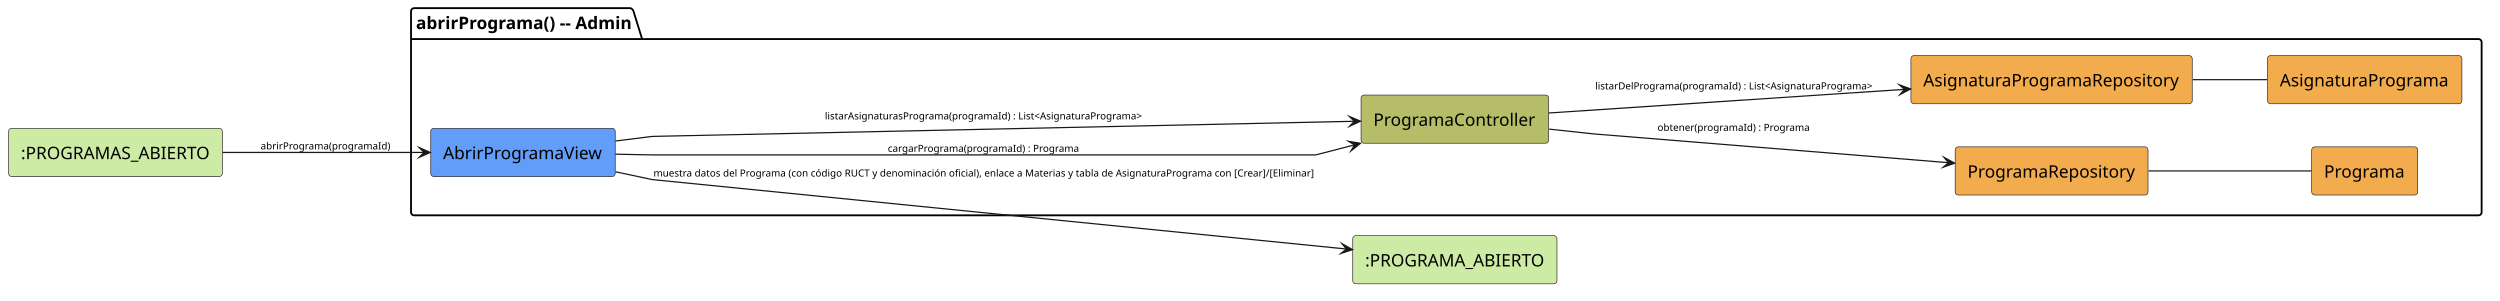
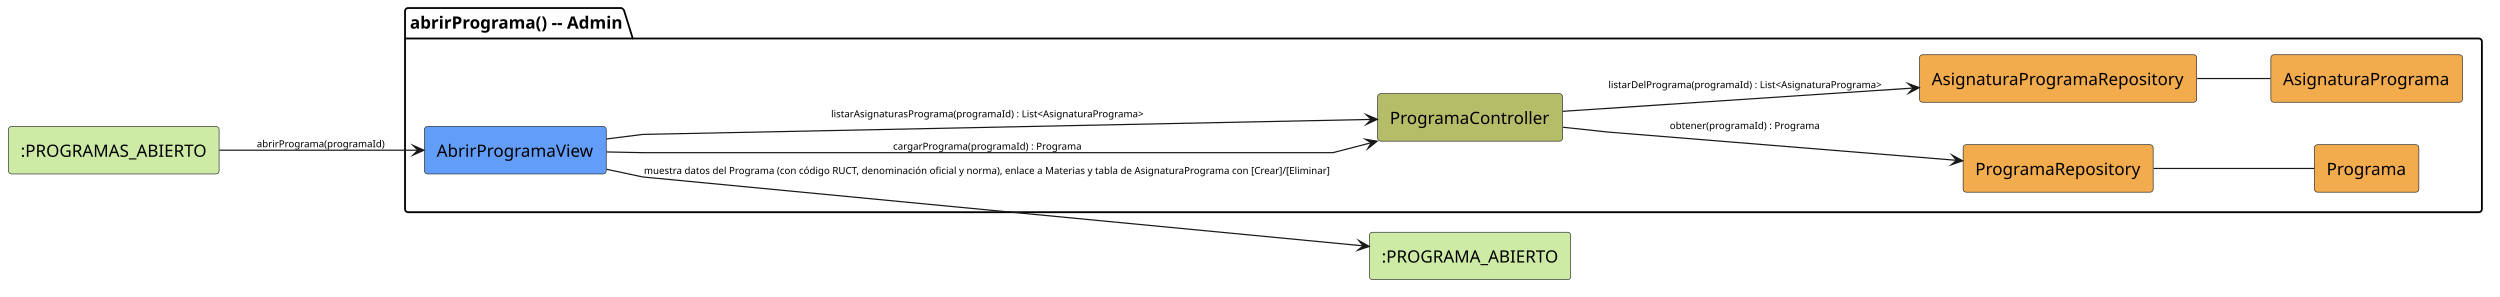
- <svg xmlns="http://www.w3.org/2000/svg" version="1.1" data-diagram-type="DESCRIPTION" style="width:2027px;height:244px;background:#FFFFFF;" width="2027px" height="244px" viewBox="0 0 2027 244" zoomAndPan="magnify" preserveAspectRatio="none" contentStyleType="text/css">
+ <svg xmlns="http://www.w3.org/2000/svg" version="1.1" data-diagram-type="DESCRIPTION" style="width:2057px;height:244px;background:#FFFFFF;" width="2057px" height="244px" viewBox="0 0 2057 244" zoomAndPan="magnify" preserveAspectRatio="none" contentStyleType="text/css">
  <defs />
  <g font-family="sans-serif" lengthAdjust="spacing">
    <g class="cluster" data-qualified-name="abrirProgramaAdmin" id="ent0003" data-source-line="42">
-       <path d="M335.76,6.602 L511.129,6.602 A3.75,3.75 0 0 1 513.629,9.102 L520.629,31.67 L2009.6,31.67 A2.5,2.5 0 0 1 2012.1,34.17 L2012.1,172.102 A2.5,2.5 0 0 1 2009.6,174.602 L335.76,174.602 A2.5,2.5 0 0 1 333.26,172.102 L333.26,9.102 A2.5,2.5 0 0 1 335.76,6.602" style="stroke:#000;stroke-width:1.5;" fill="none" />
+       <path d="M335.76,6.602 L511.129,6.602 A3.75,3.75 0 0 1 513.629,9.102 L520.629,31.67 L2039.6,31.67 A2.5,2.5 0 0 1 2042.1,34.17 L2042.1,172.102 A2.5,2.5 0 0 1 2039.6,174.602 L335.76,174.602 A2.5,2.5 0 0 1 333.26,172.102 L333.26,9.102 A2.5,2.5 0 0 1 335.76,6.602" style="stroke:#000;stroke-width:1.5;" fill="none" />
      <line x1="333.26" y1="31.67" x2="520.629" y2="31.67" style="stroke:#000;stroke-width:1.5;" />
      <text x="337.26" y="23.568" fill="#000" font-size="14" textLength="174.369" font-weight="700">abrirPrograma() -- Admin</text>
    </g>
    <g class="entity" data-qualified-name="abrirProgramaAdmin.AbrirProgramaView" id="ent0004" data-source-line="43">
      <rect x="349.26" y="104.062" width="149.556" height="39.068" fill="#629EF9" style="stroke:#181818;stroke-width:0.5;" rx="2.5" ry="2.5" />
      <text x="359.26" y="129.028" fill="#000" font-size="14" textLength="129.556">AbrirProgramaView</text>
    </g>
    <g class="entity" data-qualified-name="abrirProgramaAdmin.ProgramaController" id="ent0005" data-source-line="44">
-       <rect x="1103.55" y="77.062" width="152.09" height="39.068" fill="#B5BD68" style="stroke:#181818;stroke-width:0.5;" rx="2.5" ry="2.5" />
-       <text x="1113.55" y="102.028" fill="#000" font-size="14" textLength="132.09">ProgramaController</text>
+       <rect x="1133.55" y="77.062" width="152.09" height="39.068" fill="#B5BD68" style="stroke:#181818;stroke-width:0.5;" rx="2.5" ry="2.5" />
+       <text x="1143.55" y="102.028" fill="#000" font-size="14" textLength="132.09">ProgramaController</text>
    </g>
    <g class="entity" data-qualified-name="abrirProgramaAdmin.Programa" id="ent0006" data-source-line="45">
-       <rect x="1874.33" y="119.062" width="85.912" height="39.068" fill="#F2AC4E" style="stroke:#181818;stroke-width:0.5;" rx="2.5" ry="2.5" />
-       <text x="1884.33" y="144.028" fill="#000" font-size="14" textLength="65.912">Programa</text>
+       <rect x="1904.33" y="119.062" width="85.912" height="39.068" fill="#F2AC4E" style="stroke:#181818;stroke-width:0.5;" rx="2.5" ry="2.5" />
+       <text x="1914.33" y="144.028" fill="#000" font-size="14" textLength="65.912">Programa</text>
    </g>
    <g class="entity" data-qualified-name="abrirProgramaAdmin.ProgramaRepository" id="ent0007" data-source-line="46">
-       <rect x="1585.25" y="119.062" width="156.36" height="39.068" fill="#F2AC4E" style="stroke:#181818;stroke-width:0.5;" rx="2.5" ry="2.5" />
-       <text x="1595.25" y="144.028" fill="#000" font-size="14" textLength="136.36">ProgramaRepository</text>
+       <rect x="1615.25" y="119.062" width="156.36" height="39.068" fill="#F2AC4E" style="stroke:#181818;stroke-width:0.5;" rx="2.5" ry="2.5" />
+       <text x="1625.25" y="144.028" fill="#000" font-size="14" textLength="136.36">ProgramaRepository</text>
    </g>
    <g class="entity" data-qualified-name="abrirProgramaAdmin.AsignaturaPrograma" id="ent0008" data-source-line="47">
-       <rect x="1838.47" y="45.062" width="157.634" height="39.068" fill="#F2AC4E" style="stroke:#181818;stroke-width:0.5;" rx="2.5" ry="2.5" />
-       <text x="1848.47" y="70.028" fill="#000" font-size="14" textLength="137.634">AsignaturaPrograma</text>
+       <rect x="1868.47" y="45.062" width="157.634" height="39.068" fill="#F2AC4E" style="stroke:#181818;stroke-width:0.5;" rx="2.5" ry="2.5" />
+       <text x="1878.47" y="70.028" fill="#000" font-size="14" textLength="137.634">AsignaturaPrograma</text>
    </g>
    <g class="entity" data-qualified-name="abrirProgramaAdmin.AsignaturaProgramaRepository" id="ent0009" data-source-line="48">
-       <rect x="1549.38" y="45.062" width="228.081" height="39.068" fill="#F2AC4E" style="stroke:#181818;stroke-width:0.5;" rx="2.5" ry="2.5" />
-       <text x="1559.38" y="70.028" fill="#000" font-size="14" textLength="208.081">AsignaturaProgramaRepository</text>
+       <rect x="1579.38" y="45.062" width="228.081" height="39.068" fill="#F2AC4E" style="stroke:#181818;stroke-width:0.5;" rx="2.5" ry="2.5" />
+       <text x="1589.38" y="70.028" fill="#000" font-size="14" textLength="208.081">AsignaturaProgramaRepository</text>
    </g>
    <g class="entity" data-qualified-name="ProgramasAbierto" id="ent0001" data-source-line="39">
      <rect x="7" y="104.062" width="173.257" height="39.068" fill="#CDEBA5" style="stroke:#181818;stroke-width:0.5;" rx="2.5" ry="2.5" />
      <text x="17" y="129.028" fill="#000" font-size="14" textLength="153.257">:PROGRAMAS_ABIERTO</text>
    </g>
    <g class="entity" data-qualified-name="ProgramaAbiertoSalida" id="ent0002" data-source-line="40">
-       <rect x="1096.81" y="191.062" width="165.571" height="39.068" fill="#CDEBA5" style="stroke:#181818;stroke-width:0.5;" rx="2.5" ry="2.5" />
-       <text x="1106.81" y="216.028" fill="#000" font-size="14" textLength="145.571">:PROGRAMA_ABIERTO</text>
+       <rect x="1126.81" y="191.062" width="165.571" height="39.068" fill="#CDEBA5" style="stroke:#181818;stroke-width:0.5;" rx="2.5" ry="2.5" />
+       <text x="1136.81" y="216.028" fill="#000" font-size="14" textLength="145.571">:PROGRAMA_ABIERTO</text>
    </g>
    <g class="link" data-entity-1="ent0001" data-entity-2="ent0004" id="lnk10" data-source-line="51" data-link-type="dependency">
      <path d="M180.48,123.602 C232.75,123.602 293.84,123.602 343.83,123.602" style="stroke:#181818;stroke-width:1;" fill="none" id="ProgramasAbierto-to-AbrirProgramaView" />
      <polygon points="348.83,123.602,339.83,119.602,343.83,123.602,339.83,127.602,348.83,123.602" fill="#181818" style="stroke:#181818;stroke-width:1;stroke-linejoin:miter;stroke-miterlimit:10;" />
      <text x="211.26" y="121.154" fill="#000" font-size="8" textLength="105.919">abrirPrograma(programaId)</text>
    </g>
    <g class="link" data-entity-1="ent0004" data-entity-2="ent0005" id="lnk11" data-source-line="53" data-link-type="dependency">
-       <path d="M499.07,125.022 C515.84,125.352 528.81,125.602 528.81,125.602 C528.81,125.602 1066.81,125.602 1066.81,125.602 C1066.81,125.602 1078.19,122.648 1098.27,117.438" style="stroke:#181818;stroke-width:1;" fill="none" id="AbrirProgramaView-to-ProgramaController" />
-       <polygon points="1103.11,116.182,1093.394,114.571,1098.27,117.438,1095.403,122.314,1103.11,116.182" fill="#181818" style="stroke:#181818;stroke-width:1;stroke-linejoin:miter;stroke-miterlimit:10;" />
-       <text x="719.81" y="123.154" fill="#000" font-size="8" textLength="156.15">cargarPrograma(programaId) : Programa</text>
+       <path d="M499.07,125.022 C515.84,125.352 528.81,125.602 528.81,125.602 C528.81,125.602 1096.81,125.602 1096.81,125.602 C1096.81,125.602 1108.19,122.648 1128.27,117.438" style="stroke:#181818;stroke-width:1;" fill="none" id="AbrirProgramaView-to-ProgramaController" />
+       <polygon points="1133.11,116.182,1123.394,114.571,1128.27,117.438,1125.403,122.314,1133.11,116.182" fill="#181818" style="stroke:#181818;stroke-width:1;stroke-linejoin:miter;stroke-miterlimit:10;" />
+       <text x="734.81" y="123.154" fill="#000" font-size="8" textLength="156.15">cargarPrograma(programaId) : Programa</text>
    </g>
    <g class="link" data-entity-1="ent0004" data-entity-2="ent0005" id="lnk13" data-source-line="57" data-link-type="dependency">
-       <path d="M499.07,114.322 C515.84,112.222 528.81,110.602 528.81,110.602 C528.81,110.602 926.881,102.02 1098.111,98.33" style="stroke:#181818;stroke-width:1;" fill="none" id="AbrirProgramaView-to-ProgramaController-1" />
-       <polygon points="1103.11,98.222,1094.026,94.417,1098.111,98.33,1094.198,102.415,1103.11,98.222" fill="#181818" style="stroke:#181818;stroke-width:1;stroke-linejoin:miter;stroke-miterlimit:10;" />
-       <text x="668.81" y="96.824" fill="#000" font-size="8" textLength="258.373">listarAsignaturasPrograma(programaId) : List&lt;AsignaturaPrograma&gt;</text>
+       <path d="M499.07,114.322 C515.84,112.222 528.81,110.602 528.81,110.602 C528.81,110.602 951.261,101.895 1128.251,98.255" style="stroke:#181818;stroke-width:1;" fill="none" id="AbrirProgramaView-to-ProgramaController-1" />
+       <polygon points="1133.25,98.152,1124.17,94.338,1128.251,98.255,1124.334,102.336,1133.25,98.152" fill="#181818" style="stroke:#181818;stroke-width:1;stroke-linejoin:miter;stroke-miterlimit:10;" />
+       <text x="683.81" y="96.494" fill="#000" font-size="8" textLength="258.373">listarAsignaturasPrograma(programaId) : List&lt;AsignaturaPrograma&gt;</text>
    </g>
    <g class="link" data-entity-1="ent0005" data-entity-2="ent0007" id="lnk12" data-source-line="55" data-link-type="dependency">
-       <path d="M1256.09,104.702 C1276.17,106.862 1292.38,108.602 1292.38,108.602 C1292.38,108.602 1471.356,123.108 1579.866,131.908" style="stroke:#181818;stroke-width:1;" fill="none" id="ProgramaController-to-ProgramaRepository" />
-       <polygon points="1584.85,132.312,1576.203,127.598,1579.866,131.908,1575.556,135.571,1584.85,132.312" fill="#181818" style="stroke:#181818;stroke-width:1;stroke-linejoin:miter;stroke-miterlimit:10;" />
-       <text x="1343.88" y="106.154" fill="#000" font-size="8" textLength="124.062">obtener(programaId) : Programa</text>
+       <path d="M1286.09,104.702 C1306.17,106.862 1322.38,108.602 1322.38,108.602 C1322.38,108.602 1501.356,123.108 1609.866,131.908" style="stroke:#181818;stroke-width:1;" fill="none" id="ProgramaController-to-ProgramaRepository" />
+       <polygon points="1614.85,132.312,1606.203,127.598,1609.866,131.908,1605.556,135.571,1614.85,132.312" fill="#181818" style="stroke:#181818;stroke-width:1;stroke-linejoin:miter;stroke-miterlimit:10;" />
+       <text x="1373.88" y="106.154" fill="#000" font-size="8" textLength="124.062">obtener(programaId) : Programa</text>
    </g>
    <g class="link" data-entity-1="ent0005" data-entity-2="ent0009" id="lnk14" data-source-line="59" data-link-type="dependency">
-       <path d="M1255.88,91.602 C1334.49,86.382 1453.711,78.463 1544.161,72.453" style="stroke:#181818;stroke-width:1;" fill="none" id="ProgramaController-to-AsignaturaProgramaRepository" />
-       <polygon points="1549.15,72.122,1539.905,68.727,1544.161,72.453,1540.435,76.71,1549.15,72.122" fill="#181818" style="stroke:#181818;stroke-width:1;stroke-linejoin:miter;stroke-miterlimit:10;" />
-       <text x="1293.38" y="72.504" fill="#000" font-size="8" textLength="225.973">listarDelPrograma(programaId) : List&lt;AsignaturaPrograma&gt;</text>
+       <path d="M1285.88,91.602 C1364.49,86.382 1483.711,78.463 1574.161,72.453" style="stroke:#181818;stroke-width:1;" fill="none" id="ProgramaController-to-AsignaturaProgramaRepository" />
+       <polygon points="1579.15,72.122,1569.905,68.727,1574.161,72.453,1570.435,76.71,1579.15,72.122" fill="#181818" style="stroke:#181818;stroke-width:1;stroke-linejoin:miter;stroke-miterlimit:10;" />
+       <text x="1323.38" y="72.504" fill="#000" font-size="8" textLength="225.973">listarDelPrograma(programaId) : List&lt;AsignaturaPrograma&gt;</text>
    </g>
    <g class="link" data-entity-1="ent0007" data-entity-2="ent0006" id="lnk15" data-source-line="61" data-link-type="association">
-       <path d="M1742.05,138.602 C1785.55,138.602 1838.12,138.602 1874.06,138.602" style="stroke:#181818;stroke-width:1;" fill="none" id="ProgramaRepository-Programa" />
+       <path d="M1772.05,138.602 C1815.55,138.602 1868.12,138.602 1904.06,138.602" style="stroke:#181818;stroke-width:1;" fill="none" id="ProgramaRepository-Programa" />
    </g>
    <g class="link" data-entity-1="ent0009" data-entity-2="ent0008" id="lnk16" data-source-line="62" data-link-type="association">
-       <path d="M1777.83,64.602 C1798.2,64.602 1819.01,64.602 1838.1,64.602" style="stroke:#181818;stroke-width:1;" fill="none" id="AsignaturaProgramaRepository-AsignaturaPrograma" />
+       <path d="M1807.83,64.602 C1828.2,64.602 1849.01,64.602 1868.1,64.602" style="stroke:#181818;stroke-width:1;" fill="none" id="AsignaturaProgramaRepository-AsignaturaPrograma" />
    </g>
    <g class="link" data-entity-1="ent0004" data-entity-2="ent0002" id="lnk17" data-source-line="64" data-link-type="dependency">
-       <path d="M499.07,139.292 C515.84,142.852 528.81,145.602 528.81,145.602 C528.81,145.602 916.975,184.424 1091.655,201.904" style="stroke:#181818;stroke-width:1;" fill="none" id="AbrirProgramaView-to-ProgramaAbiertoSalida" />
-       <polygon points="1096.63,202.402,1088.073,197.526,1091.655,201.904,1087.276,205.486,1096.63,202.402" fill="#181818" style="stroke:#181818;stroke-width:1;stroke-linejoin:miter;stroke-miterlimit:10;" />
-       <text x="529.81" y="143.154" fill="#000" font-size="8" textLength="536.737">muestra datos del Programa (con código RUCT y denominación oficial), enlace a Materias y tabla de AsignaturaPrograma con [Crear]/[Eliminar]</text>
+       <path d="M499.07,139.292 C515.84,142.852 528.81,145.602 528.81,145.602 C528.81,145.602 940.823,184.996 1121.623,202.286" style="stroke:#181818;stroke-width:1;" fill="none" id="AbrirProgramaView-to-ProgramaAbiertoSalida" />
+       <polygon points="1126.6,202.762,1118.022,197.923,1121.623,202.286,1117.26,205.887,1126.6,202.762" fill="#181818" style="stroke:#181818;stroke-width:1;stroke-linejoin:miter;stroke-miterlimit:10;" />
+       <text x="529.81" y="143.154" fill="#000" font-size="8" textLength="566.017">muestra datos del Programa (con código RUCT, denominación oficial y norma), enlace a Materias y tabla de AsignaturaPrograma con [Crear]/[Eliminar]</text>
    </g>
  </g>
</svg>
